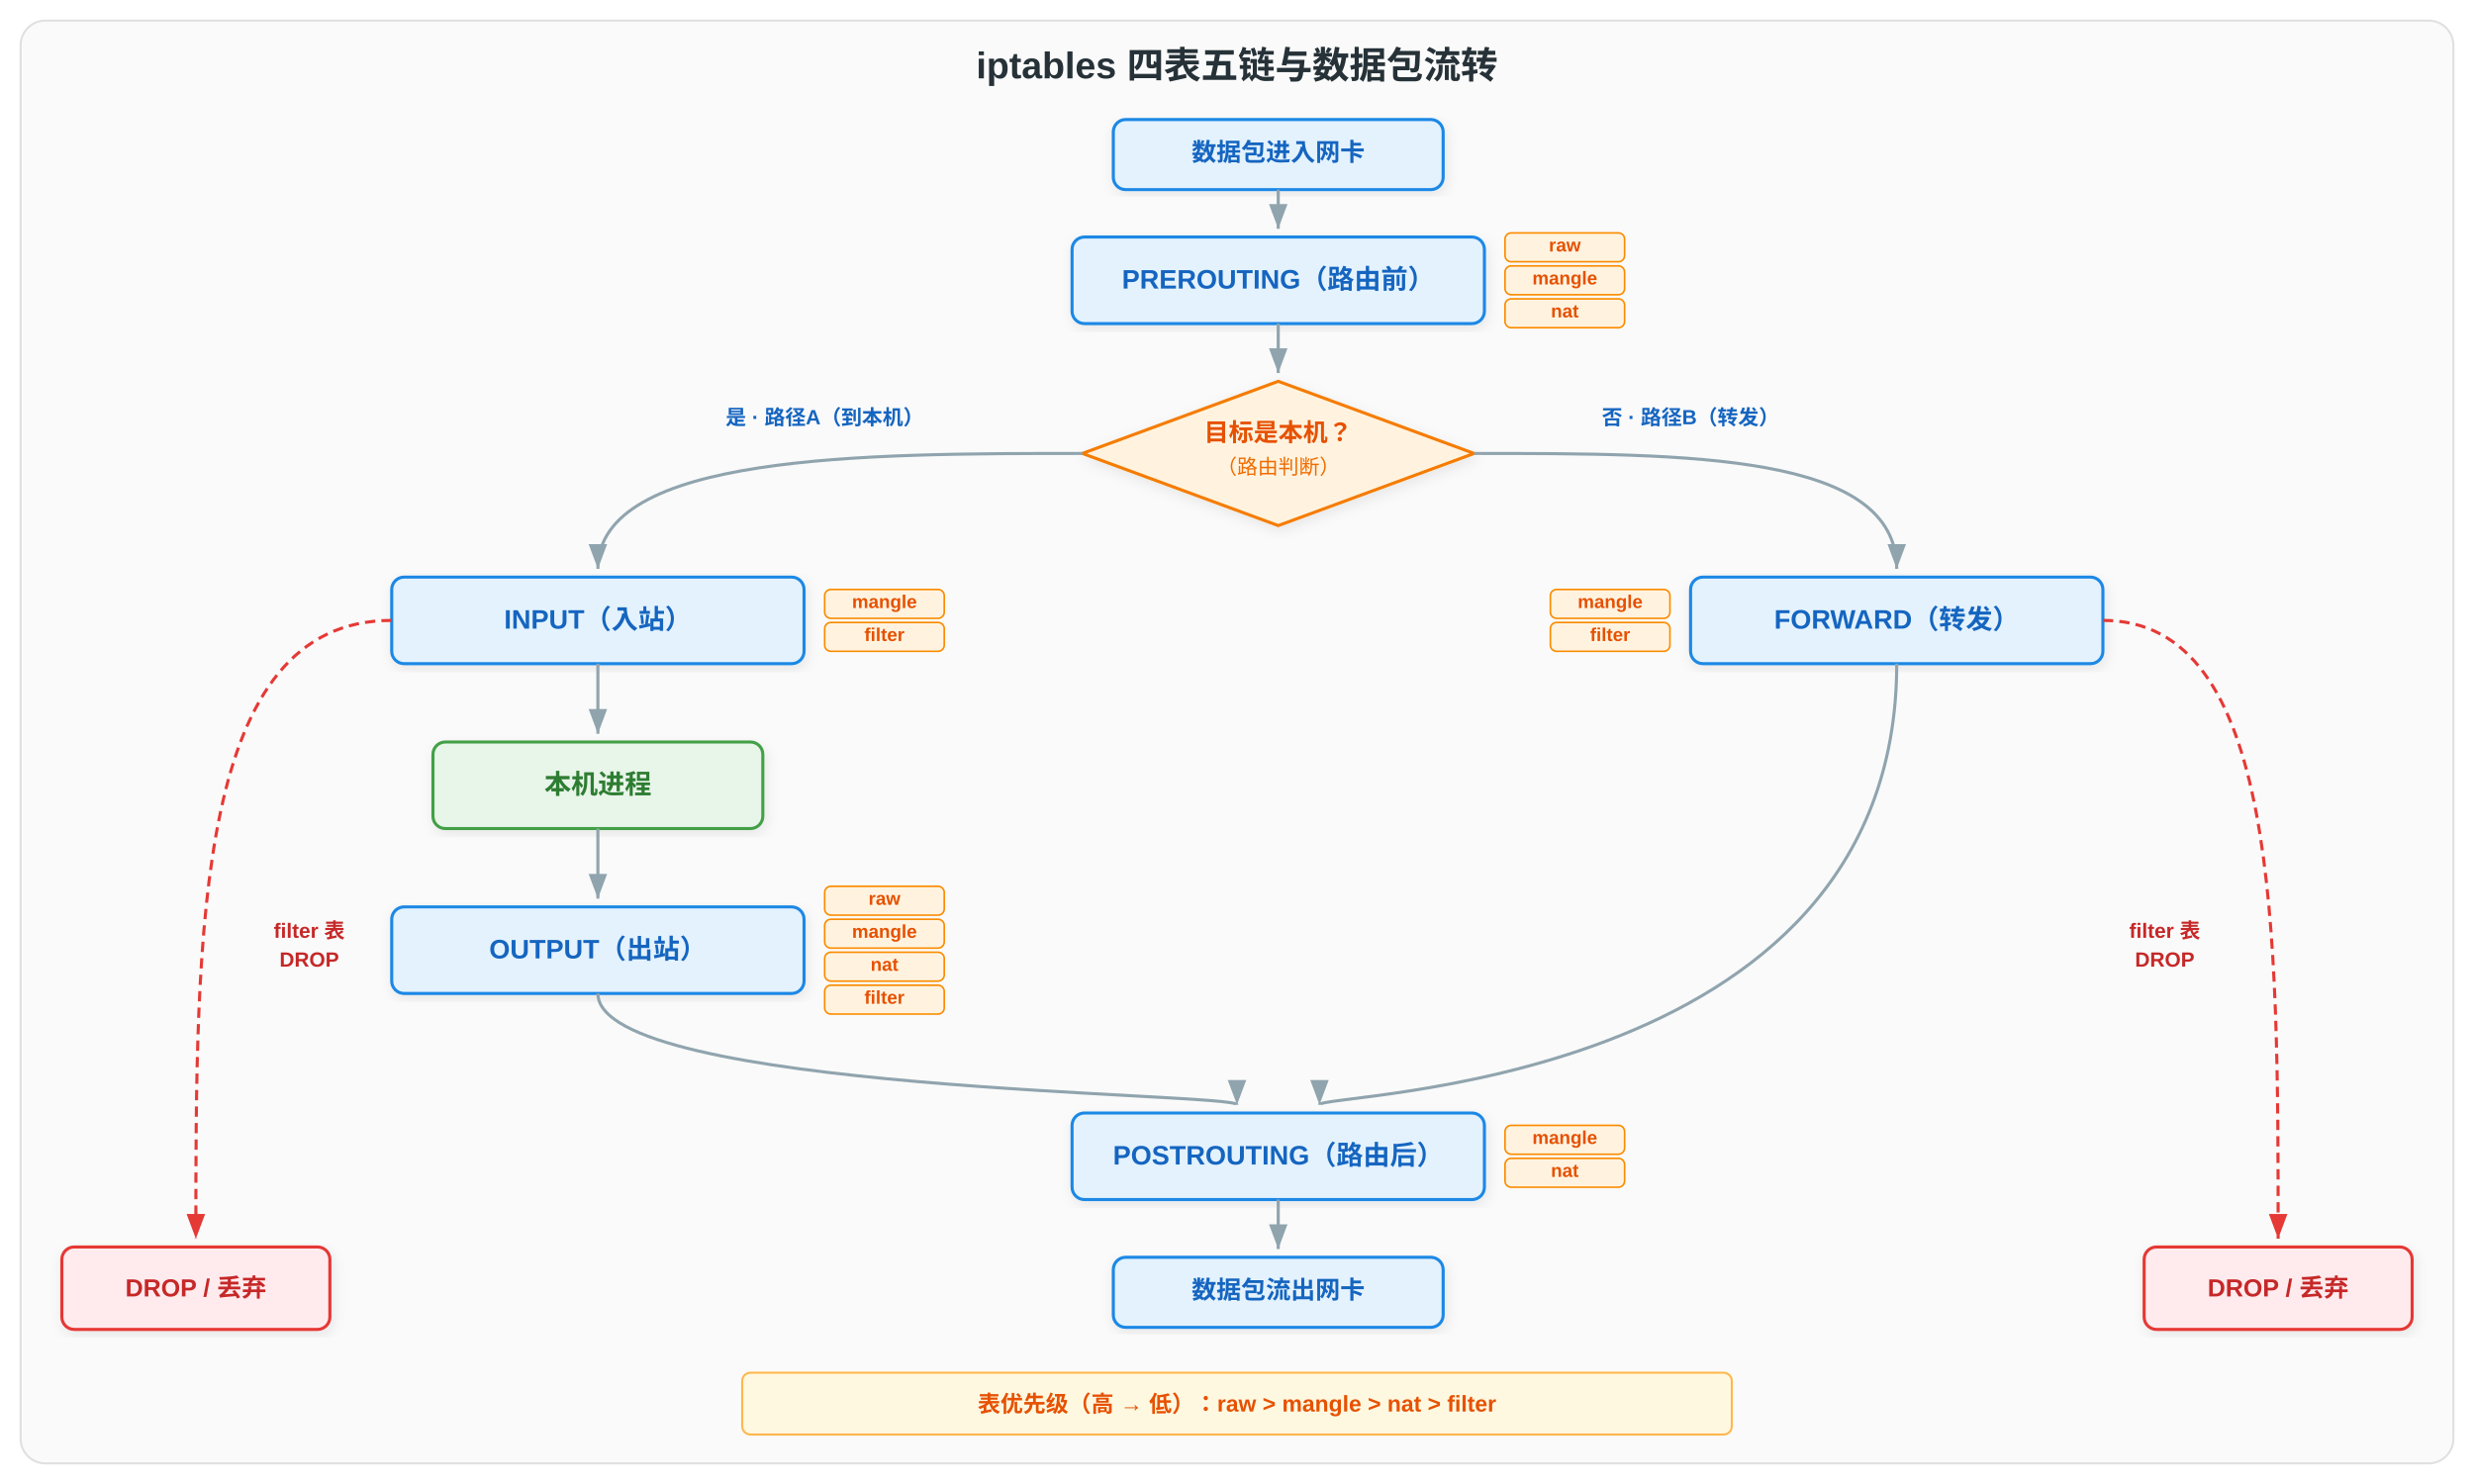
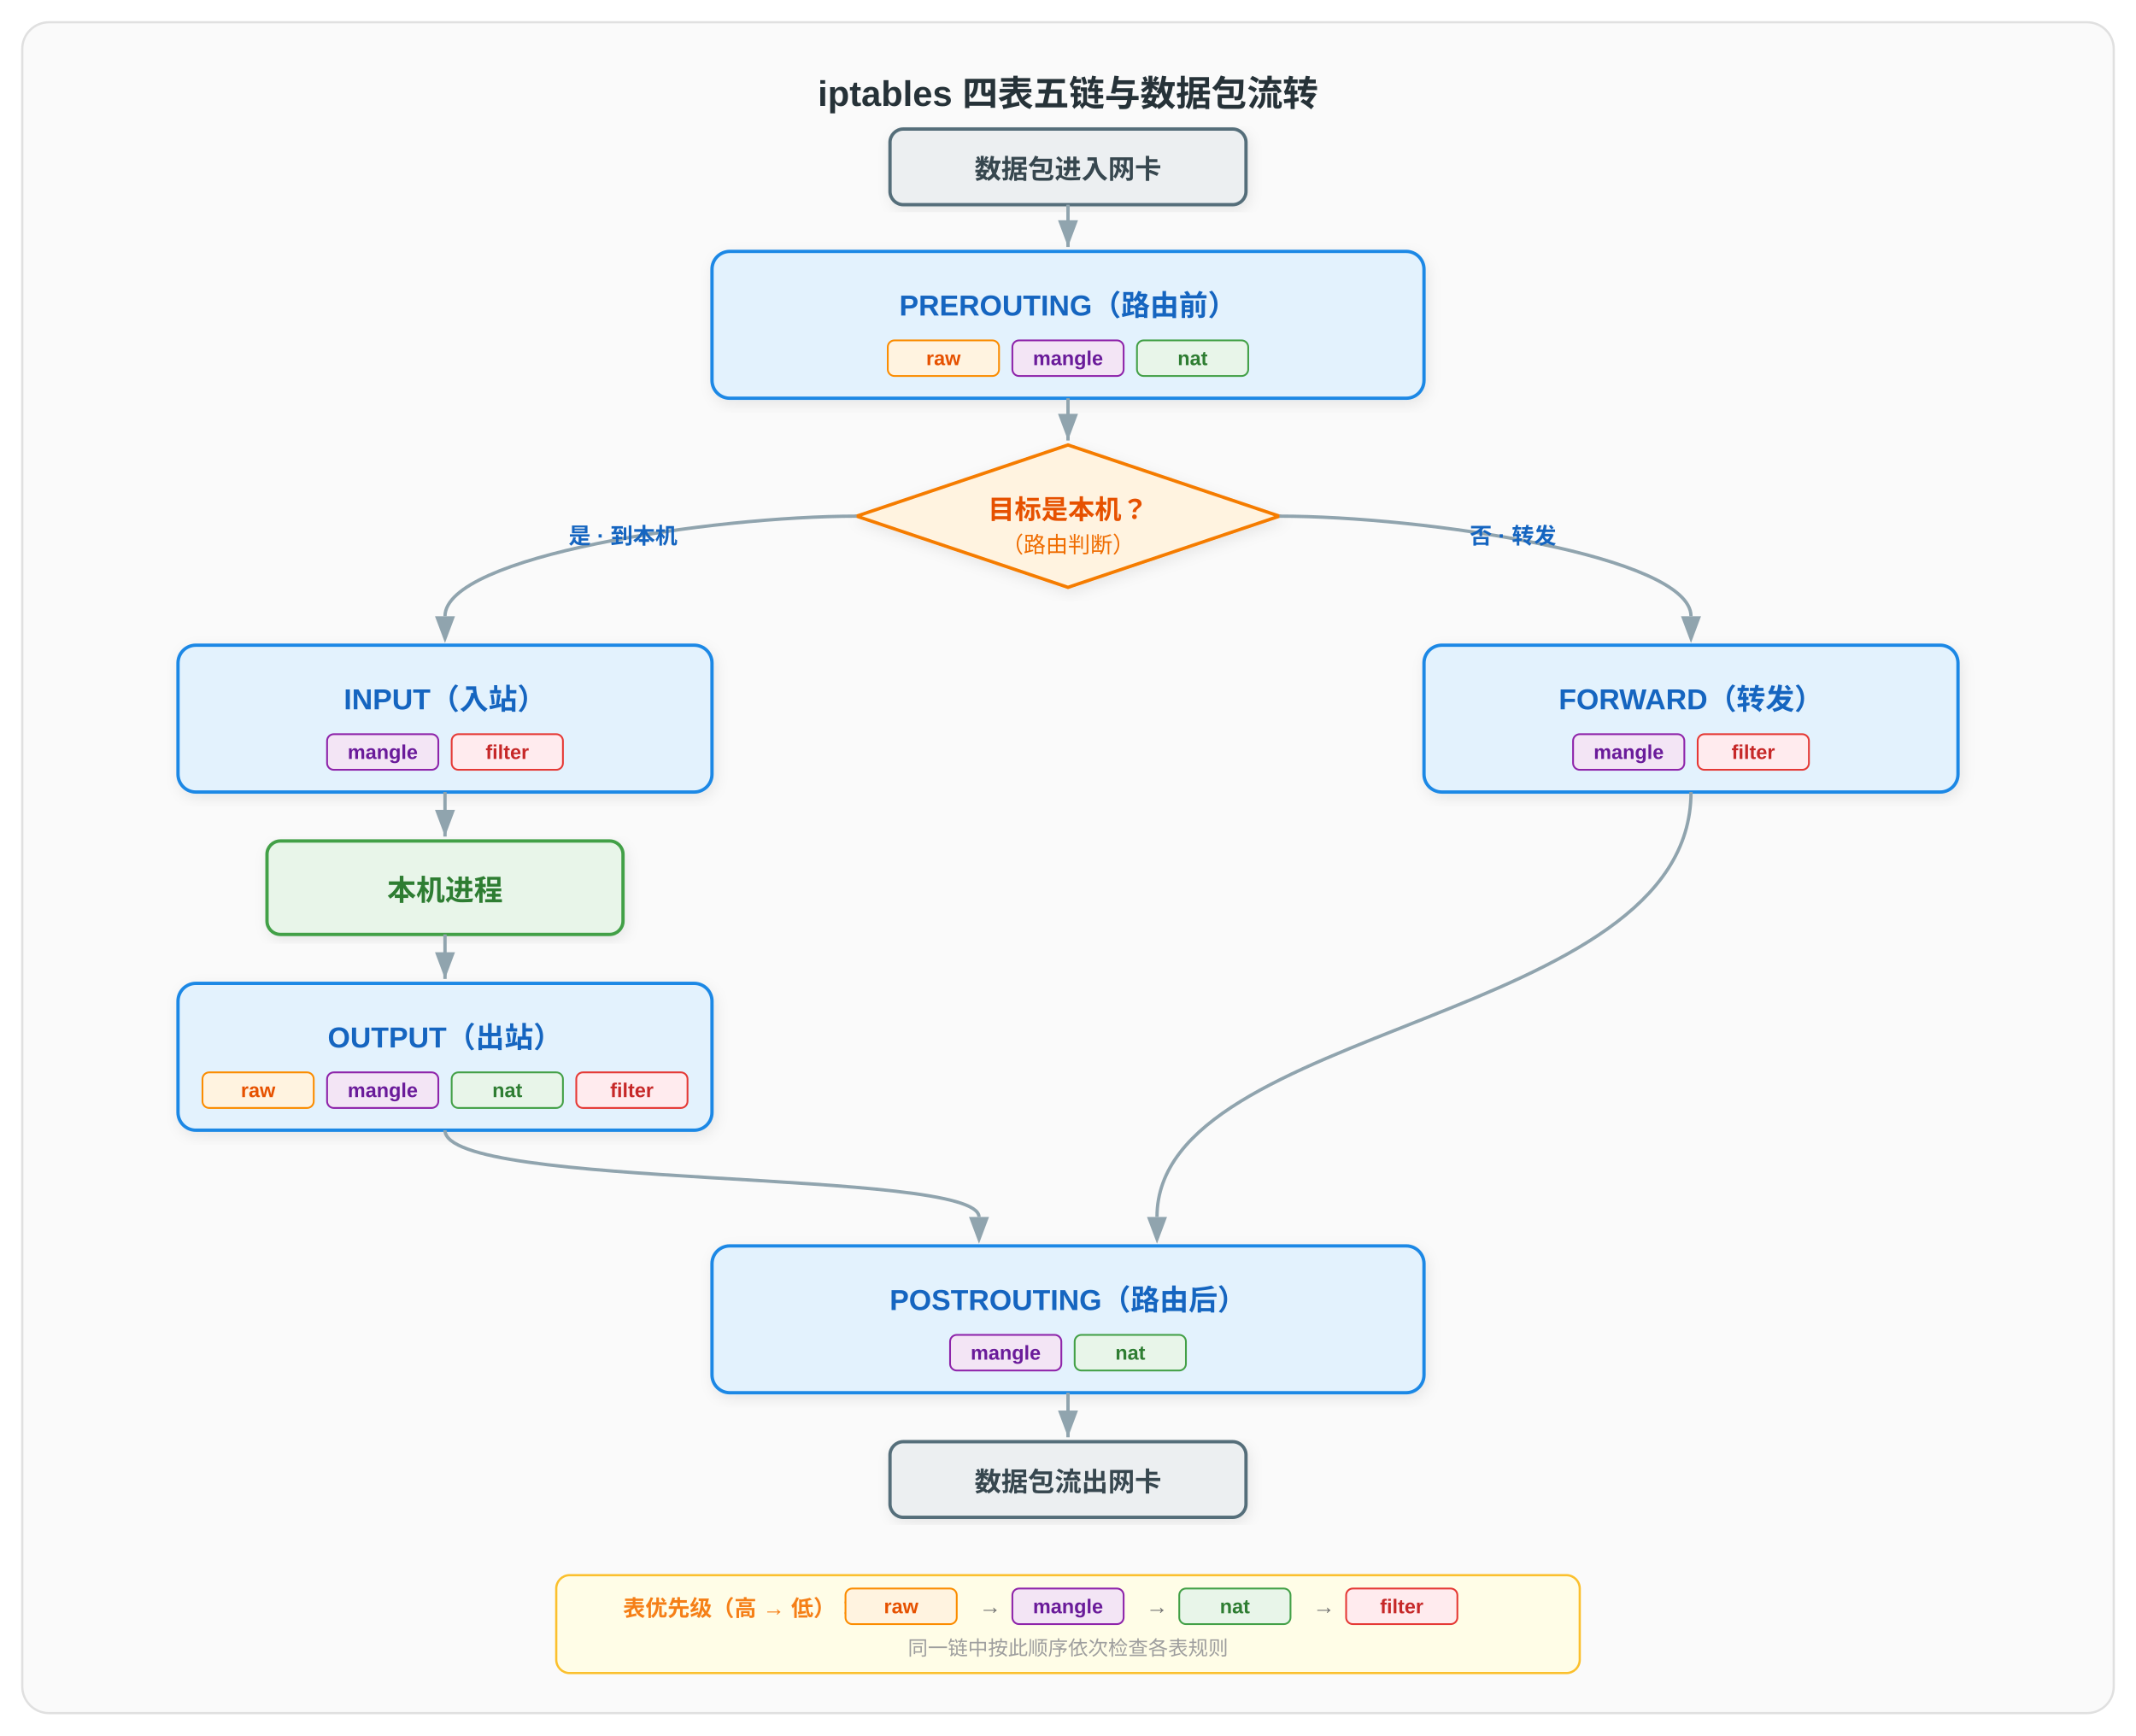
- <svg xmlns="http://www.w3.org/2000/svg" viewBox="0 0 1200 720" font-family="'Segoe UI',Arial,sans-serif">
+ <svg xmlns="http://www.w3.org/2000/svg" viewBox="0 0 960 780" font-family="'Segoe UI',Arial,sans-serif">
  <defs>
    <filter id="s1">
      <feDropShadow dx="1" dy="2" flood-color="#000" flood-opacity="0.08" stdDeviation="3" />
    </filter>
    <marker id="ah" markerWidth="8" markerHeight="6" refX="8" refY="3" orient="auto">
      <path d="M0,0 L8,3 L0,6Z" fill="#90A4AE" />
    </marker>
-     <marker id="ahr" markerWidth="8" markerHeight="6" refX="8" refY="3" orient="auto">
-       <path d="M0,0 L8,3 L0,6Z" fill="#E53935" />
+     <marker id="ah2" markerWidth="8" markerHeight="6" refX="0" refY="3" orient="auto">
+       <path d="M0,0 L8,3 L0,6Z" fill="#90A4AE" />
    </marker>
  </defs>
-   <rect x="10" y="10" width="1180" height="700" rx="12" fill="#FAFAFA" stroke="#E0E0E0" stroke-width="1" />
-   <text x="600" y="38" text-anchor="middle" font-size="18" font-weight="bold" fill="#263238">iptables 四表五链与数据包流转</text>
-   <rect x="540" y="58" width="160" height="34" rx="6" fill="#E3F2FD" stroke="#1E88E5" stroke-width="1.5" filter="url(#s1)" />
-   <text x="620" y="78" text-anchor="middle" font-size="12" font-weight="600" fill="#1565C0">数据包进入网卡</text>
-   <line x1="620" y1="92" x2="620" y2="111" stroke="#90A4AE" stroke-width="1.5" marker-end="url(#ah)" />
-   <rect x="520" y="115" width="200" height="42" rx="6" fill="#E3F2FD" stroke="#1E88E5" stroke-width="1.5" filter="url(#s1)" />
-   <text x="620" y="140" text-anchor="middle" font-size="13" font-weight="600" fill="#1565C0">PREROUTING（路由前）</text>
-   <rect x="730" y="113" width="58" height="14" rx="3" fill="#FFF3E0" stroke="#FB8C00" stroke-width="0.8" />
-   <text x="759" y="122" text-anchor="middle" font-size="9" font-weight="600" fill="#E65100">raw</text>
-   <rect x="730" y="129" width="58" height="14" rx="3" fill="#FFF3E0" stroke="#FB8C00" stroke-width="0.8" />
-   <text x="759" y="138" text-anchor="middle" font-size="9" font-weight="600" fill="#E65100">mangle</text>
-   <rect x="730" y="145" width="58" height="14" rx="3" fill="#FFF3E0" stroke="#FB8C00" stroke-width="0.8" />
-   <text x="759" y="154" text-anchor="middle" font-size="9" font-weight="600" fill="#E65100">nat</text>
-   <line x1="620" y1="157" x2="620" y2="181" stroke="#90A4AE" stroke-width="1.5" marker-end="url(#ah)" />
-   <polygon points="620,185 715,220 620,255 525,220" fill="#FFF3E0" stroke="#F57C00" stroke-width="1.5" filter="url(#s1)" />
-   <text x="620" y="214" text-anchor="middle" font-size="12" font-weight="600" fill="#E65100">目标是本机？</text>
-   <text x="620" y="230" text-anchor="middle" font-size="10" fill="#EF6C00">（路由判断）</text>
-   <path d="M525,220 C 420,220 290,220 290,276" fill="none" stroke="#90A4AE" stroke-width="1.5" marker-end="url(#ah)" />
-   <text x="400" y="206" text-anchor="middle" font-size="10" font-weight="600" fill="#1565C0">是 · 路径A（到本机）</text>
-   <path d="M715,220 C 820,220 920,220 920,276" fill="none" stroke="#90A4AE" stroke-width="1.5" marker-end="url(#ah)" />
-   <text x="820" y="206" text-anchor="middle" font-size="10" font-weight="600" fill="#1565C0">否 · 路径B（转发）</text>
-   <rect x="190" y="280" width="200" height="42" rx="6" fill="#E3F2FD" stroke="#1E88E5" stroke-width="1.5" filter="url(#s1)" />
-   <text x="290" y="305" text-anchor="middle" font-size="13" font-weight="600" fill="#1565C0">INPUT（入站）</text>
-   <rect x="400" y="286" width="58" height="14" rx="3" fill="#FFF3E0" stroke="#FB8C00" stroke-width="0.8" />
-   <text x="429" y="295" text-anchor="middle" font-size="9" font-weight="600" fill="#E65100">mangle</text>
-   <rect x="400" y="302" width="58" height="14" rx="3" fill="#FFF3E0" stroke="#FB8C00" stroke-width="0.8" />
-   <text x="429" y="311" text-anchor="middle" font-size="9" font-weight="600" fill="#E65100">filter</text>
-   <line x1="290" y1="322" x2="290" y2="356" stroke="#90A4AE" stroke-width="1.5" marker-end="url(#ah)" />
-   <rect x="210" y="360" width="160" height="42" rx="6" fill="#E8F5E9" stroke="#43A047" stroke-width="1.5" filter="url(#s1)" />
-   <text x="290" y="385" text-anchor="middle" font-size="13" font-weight="600" fill="#2E7D32">本机进程</text>
-   <line x1="290" y1="402" x2="290" y2="436" stroke="#90A4AE" stroke-width="1.5" marker-end="url(#ah)" />
-   <rect x="190" y="440" width="200" height="42" rx="6" fill="#E3F2FD" stroke="#1E88E5" stroke-width="1.5" filter="url(#s1)" />
-   <text x="290" y="465" text-anchor="middle" font-size="13" font-weight="600" fill="#1565C0">OUTPUT（出站）</text>
-   <rect x="400" y="430" width="58" height="14" rx="3" fill="#FFF3E0" stroke="#FB8C00" stroke-width="0.8" />
-   <text x="429" y="439" text-anchor="middle" font-size="9" font-weight="600" fill="#E65100">raw</text>
-   <rect x="400" y="446" width="58" height="14" rx="3" fill="#FFF3E0" stroke="#FB8C00" stroke-width="0.8" />
-   <text x="429" y="455" text-anchor="middle" font-size="9" font-weight="600" fill="#E65100">mangle</text>
-   <rect x="400" y="462" width="58" height="14" rx="3" fill="#FFF3E0" stroke="#FB8C00" stroke-width="0.8" />
-   <text x="429" y="471" text-anchor="middle" font-size="9" font-weight="600" fill="#E65100">nat</text>
-   <rect x="400" y="478" width="58" height="14" rx="3" fill="#FFF3E0" stroke="#FB8C00" stroke-width="0.8" />
-   <text x="429" y="487" text-anchor="middle" font-size="9" font-weight="600" fill="#E65100">filter</text>
-   <rect x="820" y="280" width="200" height="42" rx="6" fill="#E3F2FD" stroke="#1E88E5" stroke-width="1.5" filter="url(#s1)" />
-   <text x="920" y="305" text-anchor="middle" font-size="13" font-weight="600" fill="#1565C0">FORWARD（转发）</text>
-   <rect x="752" y="286" width="58" height="14" rx="3" fill="#FFF3E0" stroke="#FB8C00" stroke-width="0.8" />
-   <text x="781" y="295" text-anchor="middle" font-size="9" font-weight="600" fill="#E65100">mangle</text>
-   <rect x="752" y="302" width="58" height="14" rx="3" fill="#FFF3E0" stroke="#FB8C00" stroke-width="0.8" />
-   <text x="781" y="311" text-anchor="middle" font-size="9" font-weight="600" fill="#E65100">filter</text>
-   <path d="M290,482 C 290,530 600,530 600,536" fill="none" stroke="#90A4AE" stroke-width="1.5" marker-end="url(#ah)" />
-   <path d="M920,322 C 920,530 640,530 640,536" fill="none" stroke="#90A4AE" stroke-width="1.5" marker-end="url(#ah)" />
-   <rect x="520" y="540" width="200" height="42" rx="6" fill="#E3F2FD" stroke="#1E88E5" stroke-width="1.5" filter="url(#s1)" />
-   <text x="620" y="565" text-anchor="middle" font-size="13" font-weight="600" fill="#1565C0">POSTROUTING（路由后）</text>
-   <rect x="730" y="546" width="58" height="14" rx="3" fill="#FFF3E0" stroke="#FB8C00" stroke-width="0.8" />
-   <text x="759" y="555" text-anchor="middle" font-size="9" font-weight="600" fill="#E65100">mangle</text>
-   <rect x="730" y="562" width="58" height="14" rx="3" fill="#FFF3E0" stroke="#FB8C00" stroke-width="0.8" />
-   <text x="759" y="571" text-anchor="middle" font-size="9" font-weight="600" fill="#E65100">nat</text>
-   <line x1="620" y1="582" x2="620" y2="606" stroke="#90A4AE" stroke-width="1.5" marker-end="url(#ah)" />
-   <rect x="540" y="610" width="160" height="34" rx="6" fill="#E3F2FD" stroke="#1E88E5" stroke-width="1.5" filter="url(#s1)" />
-   <text x="620" y="630" text-anchor="middle" font-size="12" font-weight="600" fill="#1565C0">数据包流出网卡</text>
-   <path d="M190,301 C 95,301 95,450 95,601" fill="none" stroke="#E53935" stroke-width="1.5" stroke-dasharray="5,3" marker-end="url(#ahr)" />
-   <text x="150" y="455" text-anchor="middle" font-size="10" font-weight="600" fill="#C62828">filter 表</text>
-   <text x="150" y="469" text-anchor="middle" font-size="10" font-weight="600" fill="#C62828">DROP</text>
-   <rect x="30" y="605" width="130" height="40" rx="6" fill="#FFEBEE" stroke="#E53935" stroke-width="1.5" filter="url(#s1)" />
-   <text x="95" y="629" text-anchor="middle" font-size="12" font-weight="600" fill="#C62828">DROP / 丢弃</text>
-   <path d="M1020,301 C 1105,301 1105,450 1105,601" fill="none" stroke="#E53935" stroke-width="1.5" stroke-dasharray="5,3" marker-end="url(#ahr)" />
-   <text x="1050" y="455" text-anchor="middle" font-size="10" font-weight="600" fill="#C62828">filter 表</text>
-   <text x="1050" y="469" text-anchor="middle" font-size="10" font-weight="600" fill="#C62828">DROP</text>
-   <rect x="1040" y="605" width="130" height="40" rx="6" fill="#FFEBEE" stroke="#E53935" stroke-width="1.5" filter="url(#s1)" />
-   <text x="1105" y="629" text-anchor="middle" font-size="12" font-weight="600" fill="#C62828">DROP / 丢弃</text>
-   <rect x="360" y="666" width="480" height="30" rx="4" fill="#FFF8E1" stroke="#FFB74D" stroke-width="1" />
-   <text x="600" y="685" text-anchor="middle" font-size="11" font-weight="600" fill="#E65100">表优先级（高 → 低）：raw &gt; mangle &gt; nat &gt; filter</text>
+   <rect x="10" y="10" width="940" height="760" rx="12" fill="#FAFAFA" stroke="#E0E0E0" stroke-width="1" />
+   <text x="480" y="38" text-anchor="middle" font-size="16" font-weight="bold" fill="#263238" dominant-baseline="central">iptables 四表五链与数据包流转</text>
+   <rect x="400" y="58" width="160" height="34" rx="6" fill="#ECEFF1" stroke="#546E7A" stroke-width="1.5" filter="url(#s1)" />
+   <text x="480" y="75" text-anchor="middle" font-size="12" font-weight="600" fill="#37474F" dominant-baseline="central">数据包进入网卡</text>
+   <line x1="480" y1="92" x2="480" y2="111" stroke="#90A4AE" stroke-width="1.5" marker-end="url(#ah)" />
+   <rect x="320" y="113" width="320" height="66" rx="8" fill="#E3F2FD" stroke="#1E88E5" stroke-width="1.5" filter="url(#s1)" />
+   <text x="480" y="134" text-anchor="middle" font-size="13" font-weight="600" fill="#1565C0" dominant-baseline="central">PREROUTING（路由前）</text>
+   <rect x="399" y="153" width="50" height="16" rx="3" fill="#FFF3E0" stroke="#FB8C00" stroke-width="0.8" />
+   <text x="424" y="161" text-anchor="middle" font-size="9" font-weight="600" fill="#E65100" dominant-baseline="central">raw</text>
+   <rect x="455" y="153" width="50" height="16" rx="3" fill="#F3E5F5" stroke="#8E24AA" stroke-width="0.8" />
+   <text x="480" y="161" text-anchor="middle" font-size="9" font-weight="600" fill="#6A1B9A" dominant-baseline="central">mangle</text>
+   <rect x="511" y="153" width="50" height="16" rx="3" fill="#E8F5E9" stroke="#43A047" stroke-width="0.8" />
+   <text x="536" y="161" text-anchor="middle" font-size="9" font-weight="600" fill="#2E7D32" dominant-baseline="central">nat</text>
+   <line x1="480" y1="179" x2="480" y2="198" stroke="#90A4AE" stroke-width="1.5" marker-end="url(#ah)" />
+   <polygon points="480,200 575,232 480,264 385,232" fill="#FFF3E0" stroke="#F57C00" stroke-width="1.5" filter="url(#s1)" />
+   <text x="480" y="228" text-anchor="middle" font-size="12" font-weight="600" fill="#E65100" dominant-baseline="central">目标是本机？</text>
+   <text x="480" y="244" text-anchor="middle" font-size="10" fill="#EF6C00" dominant-baseline="central">（路由判断）</text>
+   <path d="M385,232 C320,232 200,250 200,277" fill="none" stroke="#90A4AE" stroke-width="1.5" marker-end="url(#ah2)" />
+   <text x="280" y="240" text-anchor="middle" font-size="10" font-weight="600" fill="#1565C0" dominant-baseline="central">是 · 到本机</text>
+   <path d="M575,232 C640,232 760,250 760,277" fill="none" stroke="#90A4AE" stroke-width="1.5" marker-end="url(#ah2)" />
+   <text x="680" y="240" text-anchor="middle" font-size="10" font-weight="600" fill="#1565C0" dominant-baseline="central">否 · 转发</text>
+   <rect x="80" y="290" width="240" height="66" rx="8" fill="#E3F2FD" stroke="#1E88E5" stroke-width="1.5" filter="url(#s1)" />
+   <text x="200" y="311" text-anchor="middle" font-size="13" font-weight="600" fill="#1565C0" dominant-baseline="central">INPUT（入站）</text>
+   <rect x="147" y="330" width="50" height="16" rx="3" fill="#F3E5F5" stroke="#8E24AA" stroke-width="0.8" />
+   <text x="172" y="338" text-anchor="middle" font-size="9" font-weight="600" fill="#6A1B9A" dominant-baseline="central">mangle</text>
+   <rect x="203" y="330" width="50" height="16" rx="3" fill="#FFEBEE" stroke="#E53935" stroke-width="0.8" />
+   <text x="228" y="338" text-anchor="middle" font-size="9" font-weight="600" fill="#C62828" dominant-baseline="central">filter</text>
+   <line x1="200" y1="356" x2="200" y2="376" stroke="#90A4AE" stroke-width="1.5" marker-end="url(#ah)" />
+   <rect x="120" y="378" width="160" height="42" rx="6" fill="#E8F5E9" stroke="#43A047" stroke-width="1.5" filter="url(#s1)" />
+   <text x="200" y="399" text-anchor="middle" font-size="13" font-weight="600" fill="#2E7D32" dominant-baseline="central">本机进程</text>
+   <line x1="200" y1="420" x2="200" y2="440" stroke="#90A4AE" stroke-width="1.5" marker-end="url(#ah)" />
+   <rect x="80" y="442" width="240" height="66" rx="8" fill="#E3F2FD" stroke="#1E88E5" stroke-width="1.5" filter="url(#s1)" />
+   <text x="200" y="463" text-anchor="middle" font-size="13" font-weight="600" fill="#1565C0" dominant-baseline="central">OUTPUT（出站）</text>
+   <rect x="91" y="482" width="50" height="16" rx="3" fill="#FFF3E0" stroke="#FB8C00" stroke-width="0.8" />
+   <text x="116" y="490" text-anchor="middle" font-size="9" font-weight="600" fill="#E65100" dominant-baseline="central">raw</text>
+   <rect x="147" y="482" width="50" height="16" rx="3" fill="#F3E5F5" stroke="#8E24AA" stroke-width="0.8" />
+   <text x="172" y="490" text-anchor="middle" font-size="9" font-weight="600" fill="#6A1B9A" dominant-baseline="central">mangle</text>
+   <rect x="203" y="482" width="50" height="16" rx="3" fill="#E8F5E9" stroke="#43A047" stroke-width="0.8" />
+   <text x="228" y="490" text-anchor="middle" font-size="9" font-weight="600" fill="#2E7D32" dominant-baseline="central">nat</text>
+   <rect x="259" y="482" width="50" height="16" rx="3" fill="#FFEBEE" stroke="#E53935" stroke-width="0.8" />
+   <text x="284" y="490" text-anchor="middle" font-size="9" font-weight="600" fill="#C62828" dominant-baseline="central">filter</text>
+   <rect x="640" y="290" width="240" height="66" rx="8" fill="#E3F2FD" stroke="#1E88E5" stroke-width="1.5" filter="url(#s1)" />
+   <text x="760" y="311" text-anchor="middle" font-size="13" font-weight="600" fill="#1565C0" dominant-baseline="central">FORWARD（转发）</text>
+   <rect x="707" y="330" width="50" height="16" rx="3" fill="#F3E5F5" stroke="#8E24AA" stroke-width="0.8" />
+   <text x="732" y="338" text-anchor="middle" font-size="9" font-weight="600" fill="#6A1B9A" dominant-baseline="central">mangle</text>
+   <rect x="763" y="330" width="50" height="16" rx="3" fill="#FFEBEE" stroke="#E53935" stroke-width="0.8" />
+   <text x="788" y="338" text-anchor="middle" font-size="9" font-weight="600" fill="#C62828" dominant-baseline="central">filter</text>
+   <path d="M200,508 C200,535 440,525 440,547" fill="none" stroke="#90A4AE" stroke-width="1.5" marker-end="url(#ah2)" />
+   <path d="M760,356 C760,460 520,460 520,547" fill="none" stroke="#90A4AE" stroke-width="1.5" marker-end="url(#ah2)" />
+   <rect x="320" y="560" width="320" height="66" rx="8" fill="#E3F2FD" stroke="#1E88E5" stroke-width="1.5" filter="url(#s1)" />
+   <text x="480" y="581" text-anchor="middle" font-size="13" font-weight="600" fill="#1565C0" dominant-baseline="central">POSTROUTING（路由后）</text>
+   <rect x="427" y="600" width="50" height="16" rx="3" fill="#F3E5F5" stroke="#8E24AA" stroke-width="0.8" />
+   <text x="452" y="608" text-anchor="middle" font-size="9" font-weight="600" fill="#6A1B9A" dominant-baseline="central">mangle</text>
+   <rect x="483" y="600" width="50" height="16" rx="3" fill="#E8F5E9" stroke="#43A047" stroke-width="0.8" />
+   <text x="508" y="608" text-anchor="middle" font-size="9" font-weight="600" fill="#2E7D32" dominant-baseline="central">nat</text>
+   <line x1="480" y1="626" x2="480" y2="646" stroke="#90A4AE" stroke-width="1.5" marker-end="url(#ah)" />
+   <rect x="400" y="648" width="160" height="34" rx="6" fill="#ECEFF1" stroke="#546E7A" stroke-width="1.5" filter="url(#s1)" />
+   <text x="480" y="665" text-anchor="middle" font-size="12" font-weight="600" fill="#37474F" dominant-baseline="central">数据包流出网卡</text>
+   <rect x="250" y="708" width="460" height="44" rx="6" fill="#FFFDE7" stroke="#FBC02D" stroke-width="1" />
+   <text x="280" y="722" font-size="10" font-weight="600" fill="#F57F17" dominant-baseline="central">表优先级（高 → 低）：</text>
+   <rect x="380" y="714" width="50" height="16" rx="3" fill="#FFF3E0" stroke="#FB8C00" stroke-width="0.8" />
+   <text x="405" y="722" text-anchor="middle" font-size="9" font-weight="600" fill="#E65100" dominant-baseline="central">raw</text>
+   <text x="440" y="722" font-size="10" fill="#757575" dominant-baseline="central">→</text>
+   <rect x="455" y="714" width="50" height="16" rx="3" fill="#F3E5F5" stroke="#8E24AA" stroke-width="0.8" />
+   <text x="480" y="722" text-anchor="middle" font-size="9" font-weight="600" fill="#6A1B9A" dominant-baseline="central">mangle</text>
+   <text x="515" y="722" font-size="10" fill="#757575" dominant-baseline="central">→</text>
+   <rect x="530" y="714" width="50" height="16" rx="3" fill="#E8F5E9" stroke="#43A047" stroke-width="0.8" />
+   <text x="555" y="722" text-anchor="middle" font-size="9" font-weight="600" fill="#2E7D32" dominant-baseline="central">nat</text>
+   <text x="590" y="722" font-size="10" fill="#757575" dominant-baseline="central">→</text>
+   <rect x="605" y="714" width="50" height="16" rx="3" fill="#FFEBEE" stroke="#E53935" stroke-width="0.8" />
+   <text x="630" y="722" text-anchor="middle" font-size="9" font-weight="600" fill="#C62828" dominant-baseline="central">filter</text>
+   <text x="480" y="740" text-anchor="middle" font-size="9" fill="#9E9E9E" dominant-baseline="central">同一链中按此顺序依次检查各表规则</text>
</svg>
